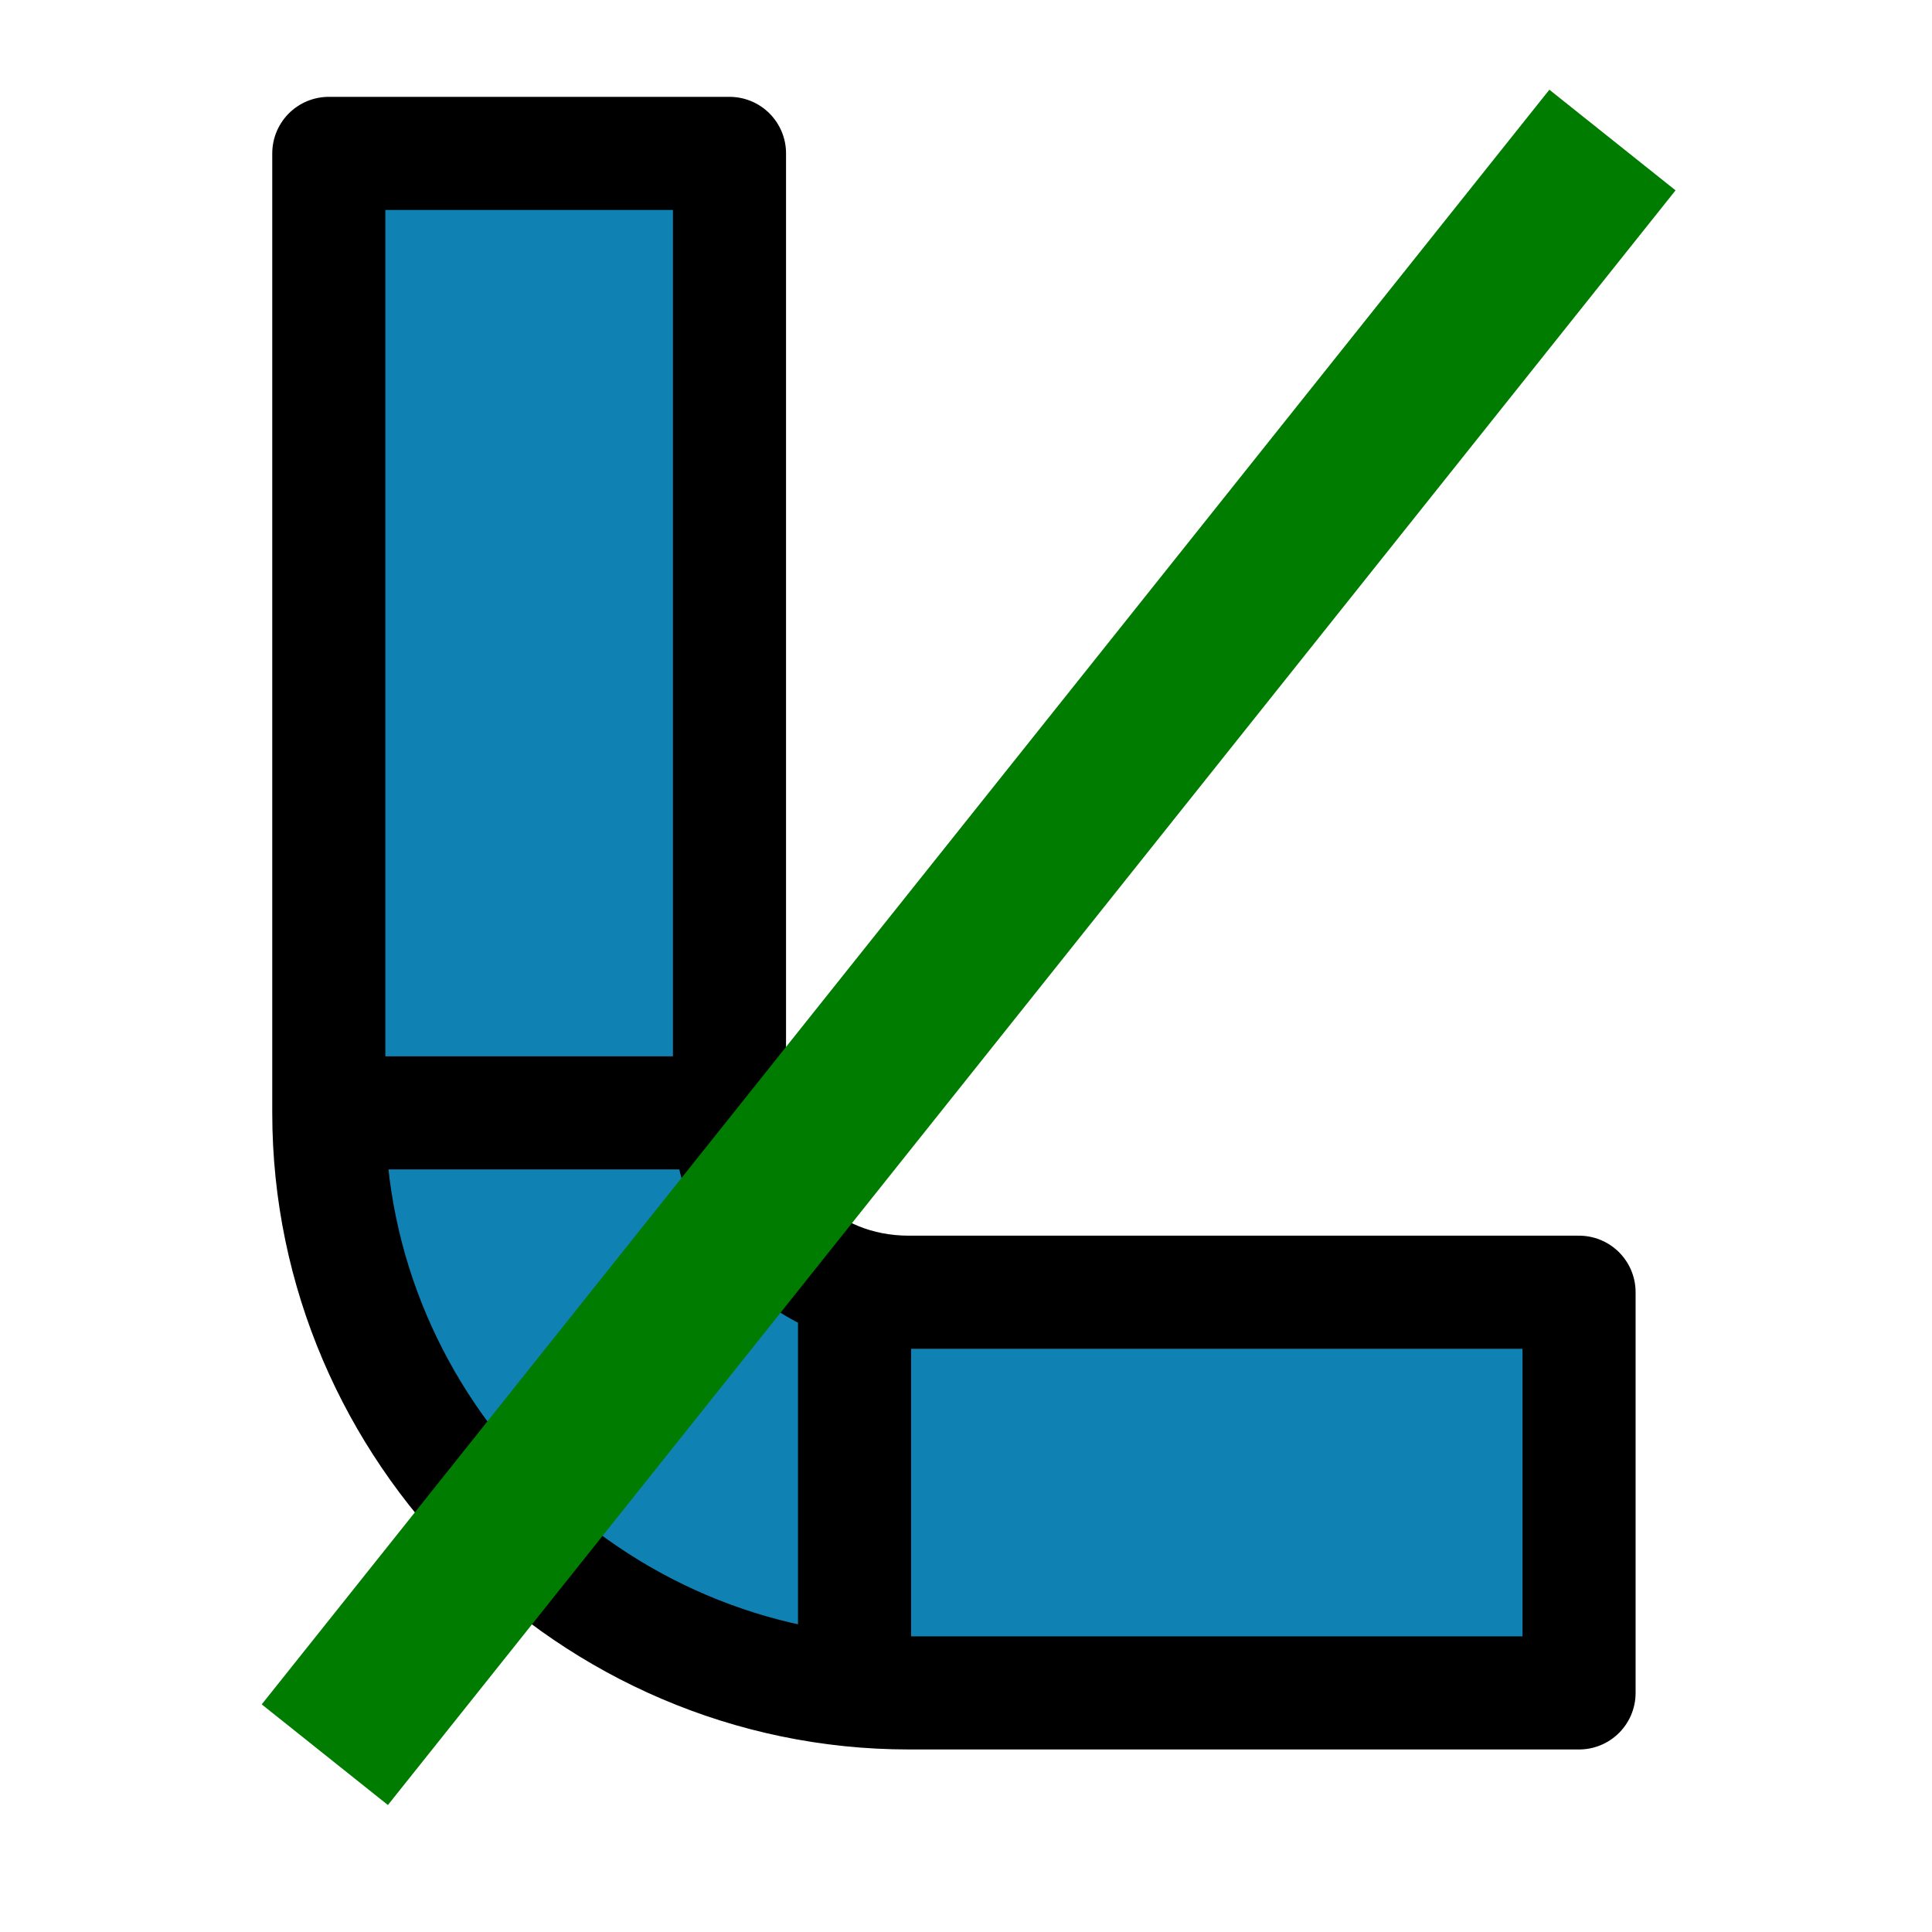
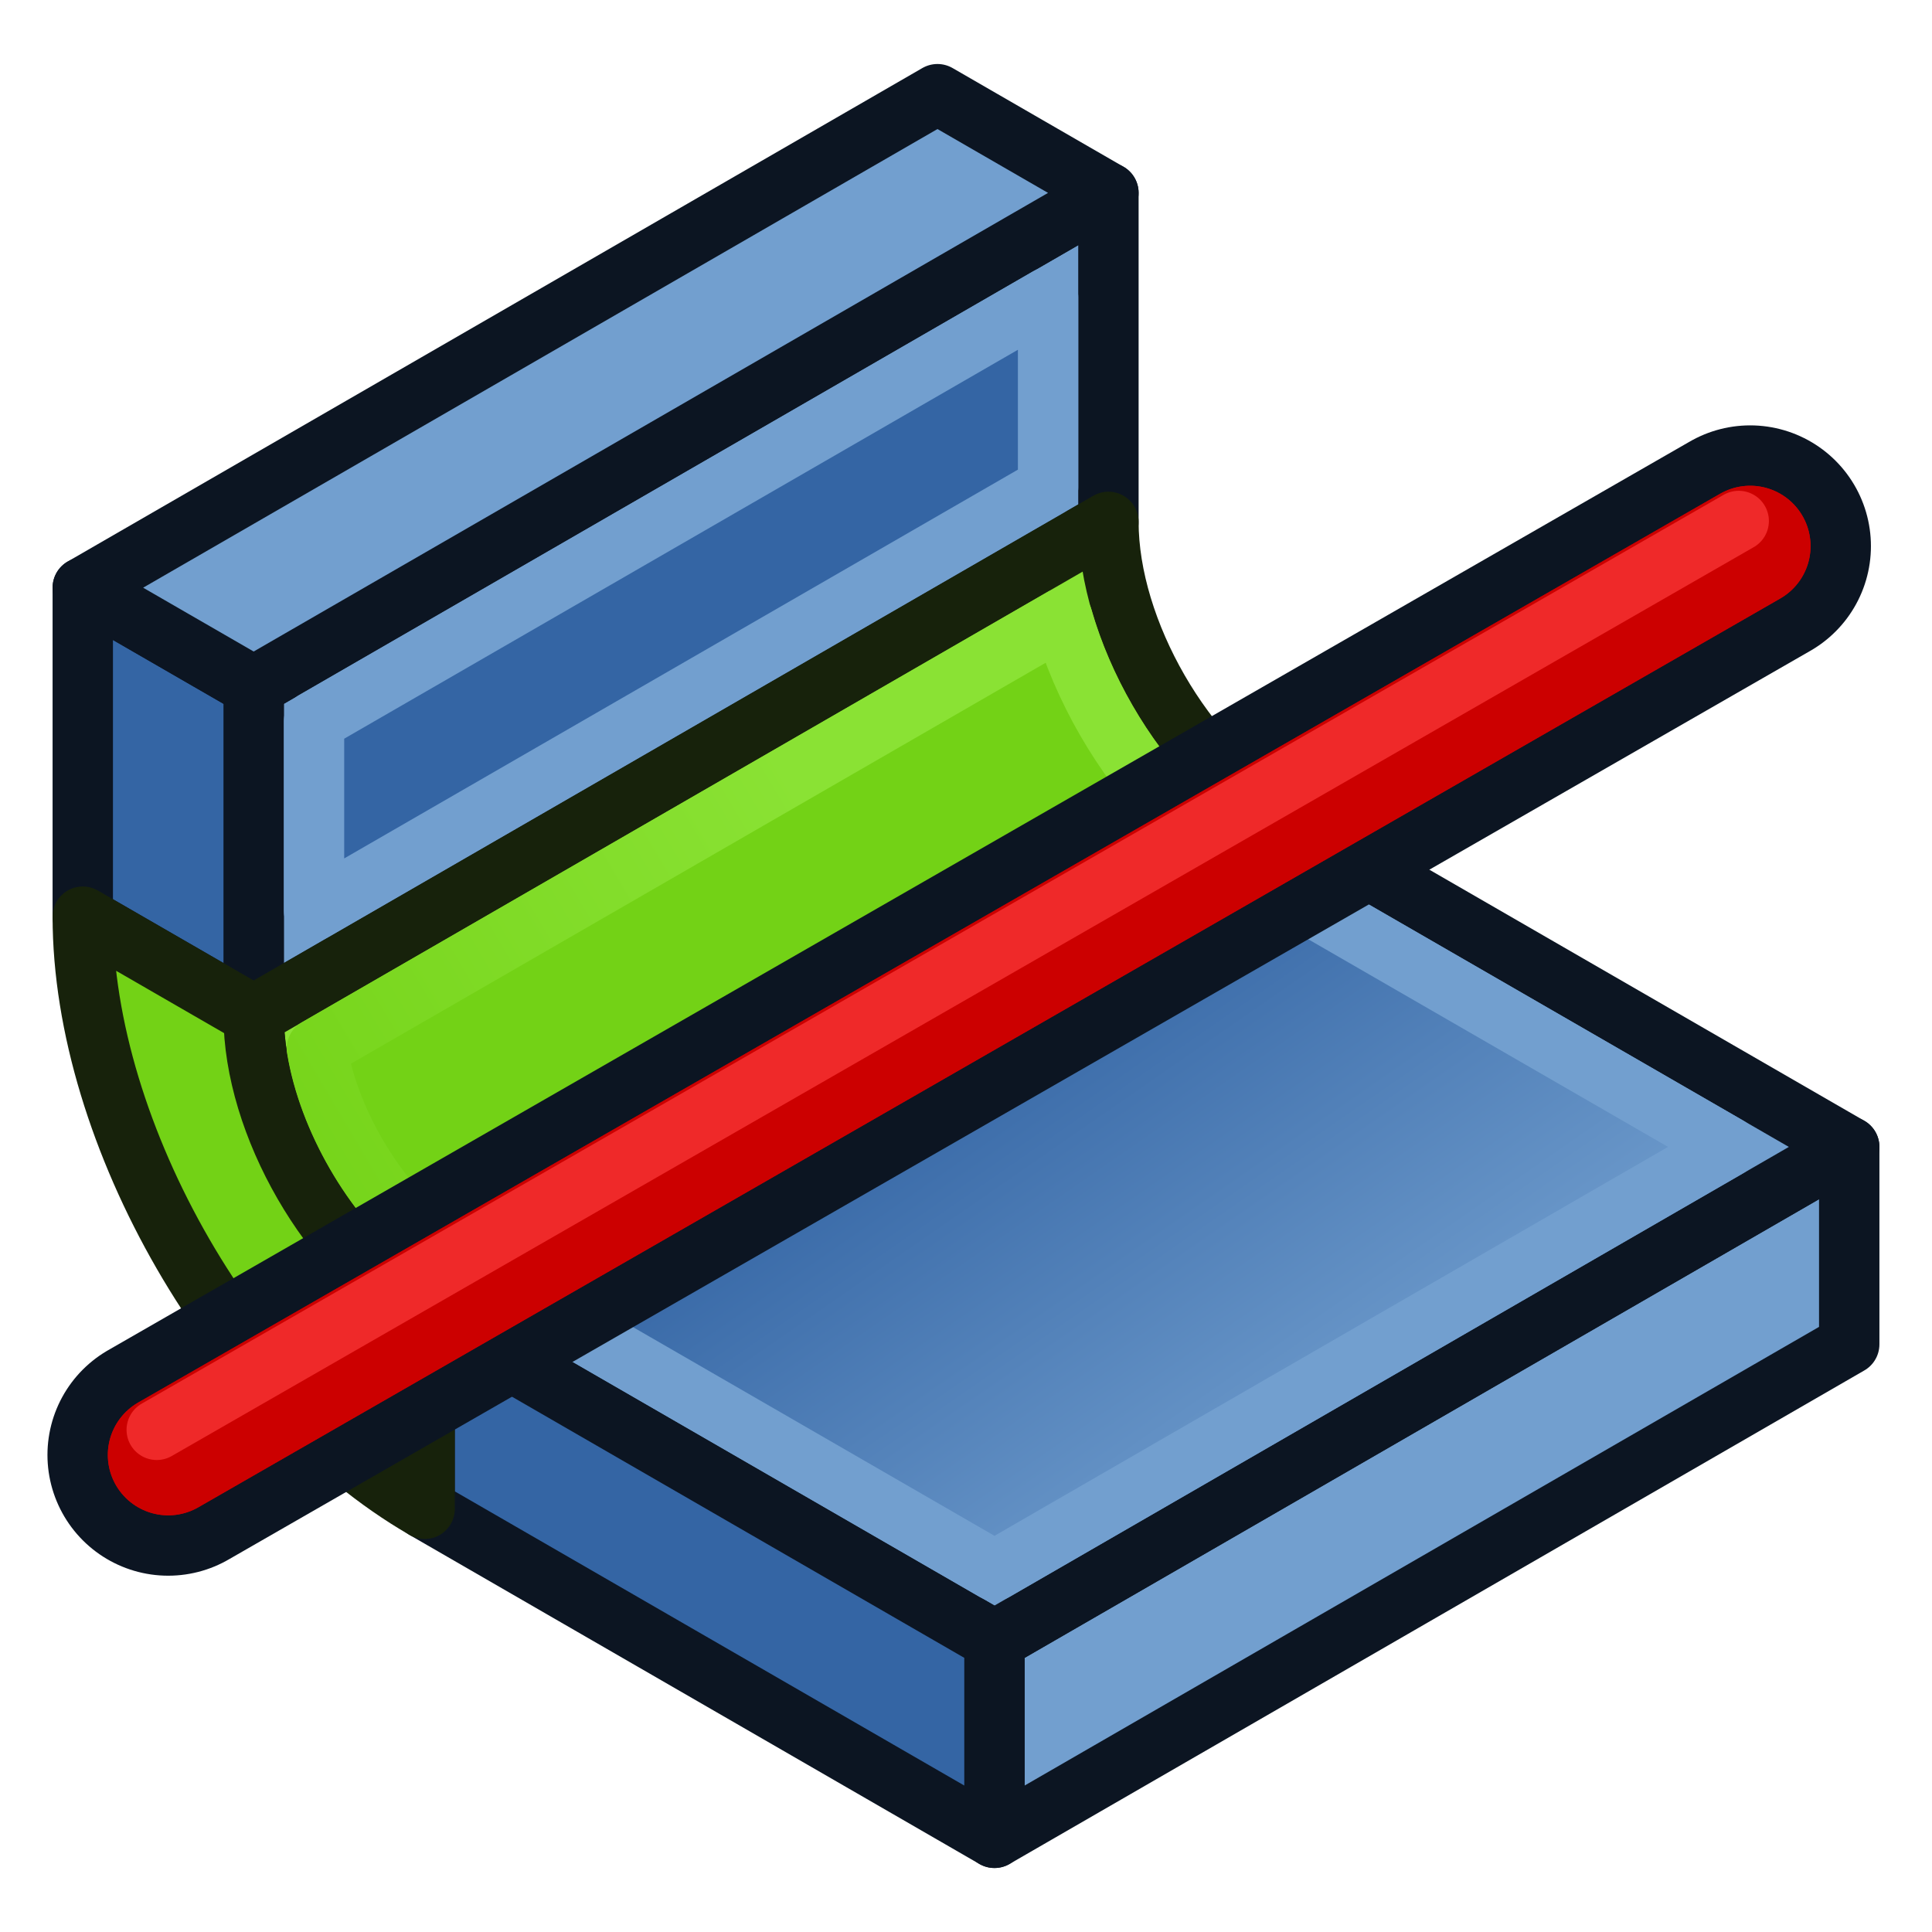
- <svg xmlns="http://www.w3.org/2000/svg" xmlns:xlink="http://www.w3.org/1999/xlink" width="48" height="48" viewBox="0 0 48 48" id="svg2" version="1.1">
-   <defs id="defs4">
-     <marker style="overflow:visible" id="Arrow1Lstart" refX="0" refY="0" orient="auto">
-       <path transform="matrix(0.8,0,0,0.8,10,0)" style="fill-rule:evenodd;stroke:#000000;stroke-width:1pt" d="M 0,0 5,-5 -12.5,0 5,5 0,0 Z" id="path3760" />
-     </marker>
-     <linearGradient id="linearGradient7597">
-       <stop id="stop7599" offset="0" style="stop-color:#000003;stop-opacity:1;" />
-       <stop id="stop7601" offset="1" style="stop-color:#000003;stop-opacity:0;" />
+ <svg xmlns="http://www.w3.org/2000/svg" xmlns:xlink="http://www.w3.org/1999/xlink" width="64" height="64" id="svg2869" version="1.1" viewBox="0 0 64 64">
+   <defs id="defs2871">
+     <linearGradient id="linearGradient5">
+       <stop style="stop-color:#ef2929;stop-opacity:1;" offset="0" id="stop19" />
+       <stop style="stop-color:#ef2929;stop-opacity:0;" offset="1" id="stop20" />
    </linearGradient>
-     <marker style="overflow:visible" id="Arrow1Lstart-0" refX="0" refY="0" orient="auto">
-       <path transform="matrix(0.8,0,0,0.8,10,0)" style="fill-rule:evenodd;stroke:#000000;stroke-width:1pt" d="M 0,0 5,-5 -12.5,0 5,5 0,0 Z" id="path3995" />
-     </marker>
-     <marker style="overflow:visible" id="Arrow1Send" refX="0" refY="0" orient="auto">
-       <path transform="matrix(-0.2,0,0,-0.2,-1.2,0)" style="fill-rule:evenodd;stroke:#000000;stroke-width:1pt" d="M 0,0 5,-5 -12.5,0 5,5 0,0 Z" id="path4010" />
-     </marker>
-     <marker style="overflow:visible" id="Arrow1Sstart" refX="0" refY="0" orient="auto">
-       <path transform="matrix(0.2,0,0,0.2,1.2,0)" style="fill-rule:evenodd;stroke:#000000;stroke-width:1pt" d="M 0,0 5,-5 -12.5,0 5,5 0,0 Z" id="path4007" />
-     </marker>
-     <marker style="overflow:visible" id="Arrow2Sstart" refX="0" refY="0" orient="auto">
-       <path transform="matrix(0.3,0,0,0.3,-0.69,0)" d="M 8.719,4.034 -2.207,0.016 8.719,-4.002 c -1.745,2.372 -1.735,5.617 -6e-7,8.035 z" style="fill-rule:evenodd;stroke-width:0.625;stroke-linejoin:round" id="path4025" />
-     </marker>
-     <marker style="overflow:visible" id="TriangleOutL" refX="0" refY="0" orient="auto">
-       <path transform="scale(0.8,0.8)" style="fill-rule:evenodd;stroke:#000000;stroke-width:1pt" d="m 5.77,0 -8.65,5 0,-10 8.65,5 z" id="path4137" />
-     </marker>
-     <marker style="overflow:visible" id="DiamondLend" refX="0" refY="0" orient="auto">
-       <path transform="matrix(0.8,0,0,0.8,-5.6,0)" style="fill-rule:evenodd;stroke:#000000;stroke-width:1pt" d="M 0,-7.071 -7.071,0 0,7.071 7.071,0 0,-7.071 Z" id="path4092" />
-     </marker>
-     <marker style="overflow:visible" id="DiamondLstart" refX="0" refY="0" orient="auto">
-       <path transform="matrix(0.8,0,0,0.8,5.6,0)" style="fill-rule:evenodd;stroke:#000000;stroke-width:1pt" d="M 0,-7.071 -7.071,0 0,7.071 7.071,0 0,-7.071 Z" id="path4083" />
-     </marker>
-     <marker style="overflow:visible" id="Arrow1Lend" refX="0" refY="0" orient="auto">
-       <path transform="matrix(-0.8,0,0,-0.8,-10,0)" style="fill-rule:evenodd;stroke:#000000;stroke-width:1pt" d="M 0,0 5,-5 -12.5,0 5,5 0,0 Z" id="path3998" />
-     </marker>
-     <linearGradient id="linearGradient3893">
-       <stop id="stop3895" offset="0" style="stop-color:#ffffff;stop-opacity:1;" />
-       <stop id="stop3897" offset="1" style="stop-color:#ffffff;stop-opacity:0;" />
+     <linearGradient id="swatch18">
+       <stop style="stop-color:#ef2929;stop-opacity:1;" offset="0" id="stop18" />
    </linearGradient>
-     <linearGradient gradientUnits="userSpaceOnUse" y2="22.299" x2="34.136" y1="22.299" x1="15.715" id="linearGradient7603" xlink:href="#linearGradient7597" />
-     <linearGradient gradientUnits="userSpaceOnUse" y2="22.299" x2="34.136" y1="22.299" x1="15.715" id="linearGradient4312" xlink:href="#linearGradient7597" />
-     <linearGradient id="linearGradient3847">
-       <stop id="stop3849" offset="0" style="stop-color:#ffffff;stop-opacity:1;" />
-       <stop id="stop3851" offset="1" style="stop-color:#feffc3;stop-opacity:0.992;" />
+     <linearGradient id="swatch15">
+       <stop style="stop-color:#3d0000;stop-opacity:1;" offset="0" id="stop15" />
    </linearGradient>
-     <linearGradient id="linearGradient3831">
-       <stop id="stop3833" offset="0" style="stop-color:#ffffff;stop-opacity:1;" />
-       <stop id="stop3835" offset="1" style="stop-color:#fbffa7;stop-opacity:1;" />
+     <linearGradient id="linearGradient5-1">
+       <stop style="stop-color:#ef2929;stop-opacity:1;" offset="0" id="stop5" />
+       <stop style="stop-color:#ef2929;stop-opacity:0;" offset="1" id="stop6" />
    </linearGradient>
-     <marker style="overflow:visible" id="Arrow1Lstart-6" refX="0" refY="0" orient="auto">
-       <path transform="matrix(0.8,0,0,0.8,10,0)" style="fill-rule:evenodd;stroke:#000000;stroke-width:1pt" d="M 0,0 5,-5 -12.5,0 5,5 0,0 Z" id="path3995-0" />
-     </marker>
-     <marker style="overflow:visible" id="Arrow1Send-5" refX="0" refY="0" orient="auto">
-       <path transform="matrix(-0.2,0,0,-0.2,-1.2,0)" style="fill-rule:evenodd;stroke:#000000;stroke-width:1pt" d="M 0,0 5,-5 -12.5,0 5,5 0,0 Z" id="path4010-6" />
-     </marker>
-     <marker style="overflow:visible" id="Arrow1Sstart-9" refX="0" refY="0" orient="auto">
-       <path transform="matrix(0.2,0,0,0.2,1.2,0)" style="fill-rule:evenodd;stroke:#000000;stroke-width:1pt" d="M 0,0 5,-5 -12.5,0 5,5 0,0 Z" id="path4007-6" />
-     </marker>
-     <marker style="overflow:visible" id="Arrow2Sstart-3" refX="0" refY="0" orient="auto">
-       <path transform="matrix(0.3,0,0,0.3,-0.69,0)" d="M 8.719,4.034 -2.207,0.016 8.719,-4.002 c -1.745,2.372 -1.735,5.617 -6e-7,8.035 z" style="fill-rule:evenodd;stroke-width:0.625;stroke-linejoin:round" id="path4025-0" />
-     </marker>
-     <marker style="overflow:visible" id="TriangleOutL-8" refX="0" refY="0" orient="auto">
-       <path transform="scale(0.8,0.8)" style="fill-rule:evenodd;stroke:#000000;stroke-width:1pt" d="m 5.77,0 -8.65,5 0,-10 8.65,5 z" id="path4137-5" />
-     </marker>
-     <marker style="overflow:visible" id="DiamondLend-2" refX="0" refY="0" orient="auto">
-       <path transform="matrix(0.8,0,0,0.8,-5.6,0)" style="fill-rule:evenodd;stroke:#000000;stroke-width:1pt" d="M 0,-7.071 -7.071,0 0,7.071 7.071,0 0,-7.071 Z" id="path4092-1" />
-     </marker>
-     <marker style="overflow:visible" id="DiamondLstart-2" refX="0" refY="0" orient="auto">
-       <path transform="matrix(0.8,0,0,0.8,5.6,0)" style="fill-rule:evenodd;stroke:#000000;stroke-width:1pt" d="M 0,-7.071 -7.071,0 0,7.071 7.071,0 0,-7.071 Z" id="path4083-6" />
-     </marker>
-     <marker style="overflow:visible" id="Arrow1Lend-1" refX="0" refY="0" orient="auto">
-       <path transform="matrix(-0.8,0,0,-0.8,-10,0)" style="fill-rule:evenodd;stroke:#000000;stroke-width:1pt" d="M 0,0 5,-5 -12.5,0 5,5 0,0 Z" id="path3998-3" />
-     </marker>
-     <linearGradient gradientUnits="userSpaceOnUse" y2="22.299" x2="34.136" y1="22.299" x1="15.715" id="linearGradient4383" xlink:href="#linearGradient7597" />
-     <linearGradient gradientUnits="userSpaceOnUse" y2="16.598" x2="32.01" y1="16.598" x1="0.03" id="linearGradient3853" xlink:href="#linearGradient3847" />
-     <marker style="overflow:visible" id="Arrow1Lstart-8" refX="0" refY="0" orient="auto">
-       <path transform="matrix(0.8,0,0,0.8,10,0)" style="fill-rule:evenodd;stroke:#000000;stroke-width:1pt" d="M 0,0 5,-5 -12.5,0 5,5 0,0 Z" id="path3995-4" />
-     </marker>
-     <marker style="overflow:visible" id="Arrow1Send-1" refX="0" refY="0" orient="auto">
-       <path transform="matrix(-0.2,0,0,-0.2,-1.2,0)" style="fill-rule:evenodd;stroke:#000000;stroke-width:1pt" d="M 0,0 5,-5 -12.5,0 5,5 0,0 Z" id="path4010-5" />
-     </marker>
-     <marker style="overflow:visible" id="Arrow1Sstart-4" refX="0" refY="0" orient="auto">
-       <path transform="matrix(0.2,0,0,0.2,1.2,0)" style="fill-rule:evenodd;stroke:#000000;stroke-width:1pt" d="M 0,0 5,-5 -12.5,0 5,5 0,0 Z" id="path4007-2" />
-     </marker>
-     <marker style="overflow:visible" id="Arrow2Sstart-1" refX="0" refY="0" orient="auto">
-       <path transform="matrix(0.3,0,0,0.3,-0.69,0)" d="M 8.719,4.034 -2.207,0.016 8.719,-4.002 c -1.745,2.372 -1.735,5.617 -6e-7,8.035 z" style="fill-rule:evenodd;stroke-width:0.625;stroke-linejoin:round" id="path4025-9" />
-     </marker>
-     <marker style="overflow:visible" id="TriangleOutL-9" refX="0" refY="0" orient="auto">
-       <path transform="scale(0.8,0.8)" style="fill-rule:evenodd;stroke:#000000;stroke-width:1pt" d="m 5.77,0 -8.65,5 0,-10 8.65,5 z" id="path4137-7" />
-     </marker>
-     <marker style="overflow:visible" id="DiamondLend-27" refX="0" refY="0" orient="auto">
-       <path transform="matrix(0.8,0,0,0.8,-5.6,0)" style="fill-rule:evenodd;stroke:#000000;stroke-width:1pt" d="M 0,-7.071 -7.071,0 0,7.071 7.071,0 0,-7.071 Z" id="path4092-14" />
-     </marker>
-     <marker style="overflow:visible" id="DiamondLstart-7" refX="0" refY="0" orient="auto">
-       <path transform="matrix(0.8,0,0,0.8,5.6,0)" style="fill-rule:evenodd;stroke:#000000;stroke-width:1pt" d="M 0,-7.071 -7.071,0 0,7.071 7.071,0 0,-7.071 Z" id="path4083-3" />
-     </marker>
-     <marker style="overflow:visible" id="Arrow1Lend-2" refX="0" refY="0" orient="auto">
-       <path transform="matrix(-0.8,0,0,-0.8,-10,0)" style="fill-rule:evenodd;stroke:#000000;stroke-width:1pt" d="M 0,0 5,-5 -12.5,0 5,5 0,0 Z" id="path3998-8" />
-     </marker>
-     <linearGradient gradientUnits="userSpaceOnUse" y2="22.299" x2="34.136" y1="22.299" x1="15.715" id="linearGradient4542" xlink:href="#linearGradient7597" />
-     <marker style="overflow:visible" id="Arrow1Lstart-2" refX="0" refY="0" orient="auto">
-       <path transform="matrix(0.8,0,0,0.8,10,0)" style="fill-rule:evenodd;stroke:#000000;stroke-width:1pt" d="M 0,0 5,-5 -12.5,0 5,5 0,0 Z" id="path3760-9" />
-     </marker>
-     <marker style="overflow:visible" id="Arrow1Lstart-1" refX="0" refY="0" orient="auto">
-       <path transform="matrix(0.8,0,0,0.8,10,0)" style="fill-rule:evenodd;stroke:#000000;stroke-width:1pt" d="M 0,0 5,-5 -12.5,0 5,5 0,0 Z" id="path3995-5" />
-     </marker>
-     <marker style="overflow:visible" id="Arrow1Send-6" refX="0" refY="0" orient="auto">
-       <path transform="matrix(-0.2,0,0,-0.2,-1.2,0)" style="fill-rule:evenodd;stroke:#000000;stroke-width:1pt" d="M 0,0 5,-5 -12.5,0 5,5 0,0 Z" id="path4010-0" />
-     </marker>
-     <marker style="overflow:visible" id="Arrow1Sstart-8" refX="0" refY="0" orient="auto">
-       <path transform="matrix(0.2,0,0,0.2,1.2,0)" style="fill-rule:evenodd;stroke:#000000;stroke-width:1pt" d="M 0,0 5,-5 -12.5,0 5,5 0,0 Z" id="path4007-3" />
-     </marker>
-     <marker style="overflow:visible" id="Arrow2Sstart-2" refX="0" refY="0" orient="auto">
-       <path transform="matrix(0.3,0,0,0.3,-0.69,0)" d="M 8.719,4.034 -2.207,0.016 8.719,-4.002 c -1.745,2.372 -1.735,5.617 -6e-7,8.035 z" style="fill-rule:evenodd;stroke-width:0.625;stroke-linejoin:round" id="path4025-2" />
-     </marker>
-     <marker style="overflow:visible" id="TriangleOutL-3" refX="0" refY="0" orient="auto">
-       <path transform="scale(0.8,0.8)" style="fill-rule:evenodd;stroke:#000000;stroke-width:1pt" d="m 5.77,0 -8.65,5 0,-10 8.65,5 z" id="path4137-6" />
-     </marker>
-     <marker style="overflow:visible" id="DiamondLend-9" refX="0" refY="0" orient="auto">
-       <path transform="matrix(0.8,0,0,0.8,-5.6,0)" style="fill-rule:evenodd;stroke:#000000;stroke-width:1pt" d="M 0,-7.071 -7.071,0 0,7.071 7.071,0 0,-7.071 Z" id="path4092-8" />
-     </marker>
-     <marker style="overflow:visible" id="DiamondLstart-5" refX="0" refY="0" orient="auto">
-       <path transform="matrix(0.8,0,0,0.8,5.6,0)" style="fill-rule:evenodd;stroke:#000000;stroke-width:1pt" d="M 0,-7.071 -7.071,0 0,7.071 7.071,0 0,-7.071 Z" id="path4083-4" />
-     </marker>
-     <marker style="overflow:visible" id="Arrow1Lend-5" refX="0" refY="0" orient="auto">
-       <path transform="matrix(-0.8,0,0,-0.8,-10,0)" style="fill-rule:evenodd;stroke:#000000;stroke-width:1pt" d="M 0,0 5,-5 -12.5,0 5,5 0,0 Z" id="path3998-6" />
-     </marker>
-     <linearGradient gradientUnits="userSpaceOnUse" y2="22.299" x2="34.136" y1="22.299" x1="15.715" id="linearGradient4922" xlink:href="#linearGradient7597" />
-     <marker style="overflow:visible" id="Arrow1Lstart-7" refX="0" refY="0" orient="auto">
-       <path transform="matrix(0.8,0,0,0.8,10,0)" style="fill-rule:evenodd;stroke:#000000;stroke-width:1pt" d="M 0,0 5,-5 -12.5,0 5,5 0,0 Z" id="path3995-6" />
-     </marker>
-     <marker style="overflow:visible" id="Arrow1Send-66" refX="0" refY="0" orient="auto">
-       <path transform="matrix(-0.2,0,0,-0.2,-1.2,0)" style="fill-rule:evenodd;stroke:#000000;stroke-width:1pt" d="M 0,0 5,-5 -12.5,0 5,5 0,0 Z" id="path4010-1" />
-     </marker>
-     <marker style="overflow:visible" id="Arrow1Sstart-92" refX="0" refY="0" orient="auto">
-       <path transform="matrix(0.2,0,0,0.2,1.2,0)" style="fill-rule:evenodd;stroke:#000000;stroke-width:1pt" d="M 0,0 5,-5 -12.5,0 5,5 0,0 Z" id="path4007-0" />
-     </marker>
-     <marker style="overflow:visible" id="Arrow2Sstart-9" refX="0" refY="0" orient="auto">
-       <path transform="matrix(0.3,0,0,0.3,-0.69,0)" d="M 8.719,4.034 -2.207,0.016 8.719,-4.002 c -1.745,2.372 -1.735,5.617 -6e-7,8.035 z" style="fill-rule:evenodd;stroke-width:0.625;stroke-linejoin:round" id="path4025-4" />
-     </marker>
-     <marker style="overflow:visible" id="TriangleOutL-6" refX="0" refY="0" orient="auto">
-       <path transform="scale(0.8,0.8)" style="fill-rule:evenodd;stroke:#000000;stroke-width:1pt" d="m 5.77,0 -8.65,5 0,-10 8.65,5 z" id="path4137-0" />
-     </marker>
-     <marker style="overflow:visible" id="DiamondLend-0" refX="0" refY="0" orient="auto">
-       <path transform="matrix(0.8,0,0,0.8,-5.6,0)" style="fill-rule:evenodd;stroke:#000000;stroke-width:1pt" d="M 0,-7.071 -7.071,0 0,7.071 7.071,0 0,-7.071 Z" id="path4092-0" />
-     </marker>
-     <marker style="overflow:visible" id="DiamondLstart-54" refX="0" refY="0" orient="auto">
-       <path transform="matrix(0.8,0,0,0.8,5.6,0)" style="fill-rule:evenodd;stroke:#000000;stroke-width:1pt" d="M 0,-7.071 -7.071,0 0,7.071 7.071,0 0,-7.071 Z" id="path4083-9" />
-     </marker>
-     <marker style="overflow:visible" id="Arrow1Lend-3" refX="0" refY="0" orient="auto">
-       <path transform="matrix(-0.8,0,0,-0.8,-10,0)" style="fill-rule:evenodd;stroke:#000000;stroke-width:1pt" d="M 0,0 5,-5 -12.5,0 5,5 0,0 Z" id="path3998-5" />
-     </marker>
-     <linearGradient gradientUnits="userSpaceOnUse" y2="22.299" x2="34.136" y1="22.299" x1="15.715" id="linearGradient5213" xlink:href="#linearGradient7597" />
+     <linearGradient id="linearGradient3836-9">
+       <stop style="stop-color:#a40000;stop-opacity:1" offset="0" id="stop3838-8" />
+       <stop style="stop-color:#ef2929;stop-opacity:1" offset="1" id="stop3840-1" />
+     </linearGradient>
+     <linearGradient id="linearGradient3836-9-3">
+       <stop style="stop-color:#a40000;stop-opacity:1" offset="0" id="stop3838-8-5" />
+       <stop style="stop-color:#ef2929;stop-opacity:1" offset="1" id="stop3840-1-6" />
+     </linearGradient>
+     <linearGradient y2="5" x2="-22" y1="18" x1="-18" gradientUnits="userSpaceOnUse" id="linearGradient3082" xlink:href="#linearGradient3836-9-3" />
+     <linearGradient id="linearGradient3836-9-7">
+       <stop style="stop-color:#a40000;stop-opacity:1" offset="0" id="stop3838-8-0" />
+       <stop style="stop-color:#ef2929;stop-opacity:1" offset="1" id="stop3840-1-9" />
+     </linearGradient>
+     <linearGradient y2="5" x2="-22" y1="18" x1="-18" gradientUnits="userSpaceOnUse" id="linearGradient3082-3" xlink:href="#linearGradient3836-9-7" />
+     <linearGradient xlink:href="#linearGradient3836-9-3" id="linearGradient3801-1-3" gradientUnits="userSpaceOnUse" x1="-18" y1="18" x2="-22" y2="5" gradientTransform="matrix(0.7634244,0,0,0.7575042,-4.596389,2.752564)" />
+     <linearGradient xlink:href="#linearGradient3836-9-3" id="linearGradient3801-1-3-2" gradientUnits="userSpaceOnUse" x1="-18" y1="18" x2="-22" y2="5" gradientTransform="matrix(0.849567,0,0,0.8430139,-2.927337,1.779038)" />
+     <linearGradient xlink:href="#linearGradient3838" id="linearGradient3844" x1="36" y1="1039.362" x2="32" y2="1003.362" gradientUnits="userSpaceOnUse" gradientTransform="translate(2.0563921e-6,-988.3622)" />
+     <linearGradient id="linearGradient3838">
+       <stop style="stop-color:#d3d7cf;stop-opacity:1;" offset="0" id="stop3840" />
+       <stop style="stop-color:#ffffff;stop-opacity:1;" offset="1" id="stop3842" />
+     </linearGradient>
+     <linearGradient xlink:href="#linearGradient3830" id="linearGradient3836" x1="36" y1="1037.362" x2="32" y2="1005.362" gradientUnits="userSpaceOnUse" gradientTransform="translate(2.0563921e-6,-988.3622)" />
+     <linearGradient id="linearGradient3830">
+       <stop style="stop-color:#ffffff;stop-opacity:1;" offset="0" id="stop3832" />
+       <stop style="stop-color:#d3d7cf;stop-opacity:1;" offset="1" id="stop3834" />
+     </linearGradient>
+     <linearGradient x1="10.504" y1="16.487" x2="5.935" y2="1.636" id="linearGradient-1" gradientTransform="scale(0.9999902,1.00001)" gradientUnits="userSpaceOnUse">
+       <stop stop-color="#A40000" offset="0%" id="stop6-9" />
+       <stop stop-color="#EF2929" offset="100%" id="stop8" />
+     </linearGradient>
+     <linearGradient xlink:href="#linearGradient3815" id="linearGradient3856" gradientUnits="userSpaceOnUse" x1="80" y1="58" x2="79" y2="42" />
+     <linearGradient id="linearGradient3815">
+       <stop style="stop-color:#3465a4;stop-opacity:1" offset="0" id="stop3817" />
+       <stop style="stop-color:#729fcf;stop-opacity:1" offset="1" id="stop3819" />
+     </linearGradient>
+     <linearGradient xlink:href="#linearGradient3841" id="linearGradient3858" gradientUnits="userSpaceOnUse" x1="109" y1="51" x2="105" y2="38" />
+     <linearGradient id="linearGradient3841">
+       <stop style="stop-color:#204a87;stop-opacity:1" offset="0" id="stop3843" />
+       <stop style="stop-color:#3465a4;stop-opacity:1" offset="1" id="stop3845" />
+     </linearGradient>
+     <linearGradient y2="5" x2="-22" y1="18" x1="-18" gradientTransform="matrix(0.7711485,0,0,0.7711394,-4.409097,2.585905)" gradientUnits="userSpaceOnUse" id="linearGradient3898" xlink:href="#linearGradient3836-9-3" />
+     <linearGradient xlink:href="#linearGradient3815" id="linearGradient3978" gradientUnits="userSpaceOnUse" x1="-15" y1="37" x2="-19" y2="37" gradientTransform="rotate(135.1886,5.742691,37.96903)" />
+     <linearGradient xlink:href="#linearGradient17" id="linearGradient3898-0" x1="37.429" y1="41.591" x2="24.483" y2="4.91" gradientUnits="userSpaceOnUse" />
+     <linearGradient id="linearGradient17">
+       <stop style="stop-color:#ffffff;stop-opacity:1;" offset="0" id="stop16" />
+       <stop style="stop-color:#ffffff;stop-opacity:0" offset="1" id="stop17" />
+     </linearGradient>
+     <linearGradient xlink:href="#linearGradient17" id="linearGradient3856-9" x1="22.843" y1="4.824" x2="30.784" y2="28.645" gradientUnits="userSpaceOnUse" />
+     <linearGradient id="linearGradient2">
+       <stop style="stop-color:#73d216;stop-opacity:1;" offset="0" id="stop1" />
+       <stop style="stop-color:#8ae234;stop-opacity:1;" offset="1" id="stop2" />
+     </linearGradient>
+     <linearGradient xlink:href="#linearGradient3815" id="linearGradient76" x1="30.442" y1="34.469" x2="42.133" y2="51.344" gradientUnits="userSpaceOnUse" />
+     <linearGradient xlink:href="#linearGradient2" id="linearGradient86" x1="7.373" y1="40.527" x2="27.861" y2="28.402" gradientUnits="userSpaceOnUse" />
  </defs>
-   <g id="layer1" transform="translate(0,-1004.362)">
-     <path style="color:#000000;font-style:normal;font-variant:normal;font-weight:normal;font-stretch:normal;font-size:medium;line-height:normal;font-family:sans-serif;text-indent:0;text-align:start;text-decoration:none;text-decoration-line:none;text-decoration-style:solid;text-decoration-color:#000000;letter-spacing:normal;word-spacing:normal;text-transform:none;direction:ltr;block-progression:tb;writing-mode:lr-tb;baseline-shift:baseline;text-anchor:start;white-space:normal;clip-rule:nonzero;display:inline;overflow:visible;visibility:visible;opacity:1;isolation:auto;mix-blend-mode:normal;color-interpolation:sRGB;color-interpolation-filters:linearRGB;solid-color:#000000;solid-opacity:1;fill:#0079ad;fill-opacity:0.941;fill-rule:evenodd;stroke:#000000;stroke-width:2.81;stroke-linecap:square;stroke-linejoin:round;stroke-miterlimit:4;stroke-dasharray:none;stroke-dashoffset:0;stroke-opacity:1;color-rendering:auto;image-rendering:auto;shape-rendering:auto;text-rendering:auto;enable-background:accumulate" d="m 8.169,1008.173 0,4.978 0,18.857 c 0,7.9 6.514,14.414 14.414,14.414 l 11.67,0 4.978,0 0,-9.955 -4.978,0 -11.67,0 c -2.556,0 -4.459,-1.903 -4.459,-4.459 l 0,-18.857 0,-4.978 -9.955,0 z" id="rect5477" />
-     <path style="opacity:1;fill:none;fill-opacity:1;fill-rule:evenodd;stroke:#000000;stroke-width:2.81;stroke-linecap:square;stroke-linejoin:round;stroke-miterlimit:4;stroke-dasharray:none;stroke-dashoffset:0;stroke-opacity:1" d="m 21.231,1045.602 0,-8.434" id="path5482" />
-     <path style="opacity:1;fill:none;fill-opacity:1;fill-rule:evenodd;stroke:#000000;stroke-width:2.81;stroke-linecap:square;stroke-linejoin:round;stroke-miterlimit:4;stroke-dasharray:none;stroke-dashoffset:0;stroke-opacity:1" d="m 9.104,1032.011 8.085,0" id="path5484" />
-     <path style="fill:none;stroke:#007c00;stroke-width:4.01;stroke-linecap:butt;stroke-linejoin:miter;stroke-miterlimit:4;stroke-dasharray:none;stroke-opacity:1" d="M 8.07,1047.957 40.061,1007.841" id="path4349" />
+   <g id="layer3" style="display:inline">
+     <path d="M 36.718,6.39 8.403,22.737 V 33.634 L 36.718,17.288 Z" style="fill:#729fcf;fill-rule:evenodd;stroke:#0c1522;stroke-width:2;stroke-linecap:round;stroke-linejoin:round;stroke-dasharray:none;stroke-opacity:1" id="path71" />
+     <path d="M 61.258,37.993 32.943,54.341 v 6.539 L 61.258,44.532 Z" style="fill:#729fcf;fill-rule:evenodd;stroke:#0c1522;stroke-width:2;stroke-linecap:round;stroke-linejoin:round;stroke-dasharray:none;stroke-opacity:1" id="path69" />
+     <path d="M 42.382,27.097 14.066,43.442 32.943,54.341 61.258,37.993 Z" style="fill:#729fcf;fill-rule:evenodd;stroke:#0c1522;stroke-width:2;stroke-linecap:round;stroke-linejoin:round;stroke-dasharray:none;stroke-opacity:1" id="path68" />
+     <path d="M 32.943,60.88 V 54.341 L 14.066,43.442 v 6.539 z" style="fill:#3465a4;fill-rule:evenodd;stroke:#0c1522;stroke-width:2;stroke-linecap:round;stroke-linejoin:round;stroke-dasharray:none;stroke-opacity:1" id="path67" />
+     <path d="m 2.742,30.366 5.661,3.267 V 22.737 L 2.742,19.468 Z" style="fill:#3465a4;fill-rule:evenodd;stroke:#0c1522;stroke-width:2;stroke-linecap:round;stroke-linejoin:round;stroke-dasharray:none;stroke-opacity:1" id="path35" />
+     <path d="M 31.055,3.12 2.742,19.468 8.403,22.737 36.718,6.39 Z" style="fill:#729fcf;fill-rule:evenodd;stroke:#0c1522;stroke-width:2;stroke-linecap:round;stroke-linejoin:round;stroke-dasharray:none;stroke-opacity:1" id="path34" />
+     <path d="m 42.381,29.408 14.875,8.584 -24.312,14.039 -14.877,-8.59 z" style="display:inline;fill:url(#linearGradient76);fill-rule:evenodd;stroke:#729fcf;stroke-width:2;stroke-linecap:round;stroke-linejoin:round;stroke-dasharray:none;stroke-opacity:1" id="path78" />
+     <path d="M 34.719,9.855 V 16.135 L 10.402,30.168 v -6.275 z" style="fill:#3465a4;fill-rule:evenodd;stroke:#729fcf;stroke-width:2;stroke-linecap:round;stroke-linejoin:round;stroke-dasharray:none;stroke-opacity:1" id="path80" />
+     <path d="M 36.718,17.288 8.403,33.634 c 0,3.611 2.536,8.003 5.663,9.809 L 42.382,27.097 C 39.254,25.291 36.718,20.899 36.718,17.288 Z" style="fill:#8ae234;fill-rule:evenodd;stroke:#17220b;stroke-width:2;stroke-linecap:round;stroke-linejoin:round;stroke-dasharray:none;stroke-opacity:1" id="path70" />
+     <path d="M 14.066,49.981 V 43.442 C 10.939,41.637 8.403,37.245 8.403,33.634 L 2.742,30.366 c 0,7.223 5.07,16.004 11.325,19.615 z" style="fill:#73d216;fill-rule:evenodd;stroke:#17220b;stroke-width:2;stroke-linecap:round;stroke-linejoin:round;stroke-dasharray:none;stroke-opacity:1" id="path66" />
+     <path d="m 35.199,20.477 c 0.667,2.321 1.985,4.605 3.662,6.344 L 14.16,41.078 C 12.347,39.597 10.874,37.043 10.498,34.732 Z" style="display:inline;fill:#73d216;fill-rule:evenodd;stroke:url(#linearGradient86);stroke-width:2;stroke-linecap:round;stroke-linejoin:round;stroke-dasharray:none;stroke-opacity:1" id="path79" />
  </g>
+   <g id="layer1" />
+   <path style="fill:none;stroke:#0c1522;stroke-width:8;stroke-linecap:round;stroke-linejoin:round;stroke-dasharray:none;stroke-opacity:1" d="M 5.572,48.197 57.977,18.091" id="path1" />
+   <path style="fill:none;stroke:#cc0000;stroke-width:4;stroke-linecap:round;stroke-linejoin:round;stroke-dasharray:none;stroke-opacity:1" d="M 5.572,48.197 57.977,18.091" id="path2" />
+   <path style="fill:none;stroke:#cc0000;stroke-width:4;stroke-linecap:round;stroke-linejoin:round;stroke-dasharray:none;stroke-opacity:1;stroke-dashoffset:0" d="M 5.572,48.197 57.977,18.091" id="path4" />
+   <path style="display:inline;fill:none;stroke:#ef2929;stroke-width:2;stroke-linecap:round;stroke-linejoin:round;stroke-dasharray:none;stroke-opacity:1" d="M 5.192,47.365 57.597,17.258" id="path3" />
</svg>
